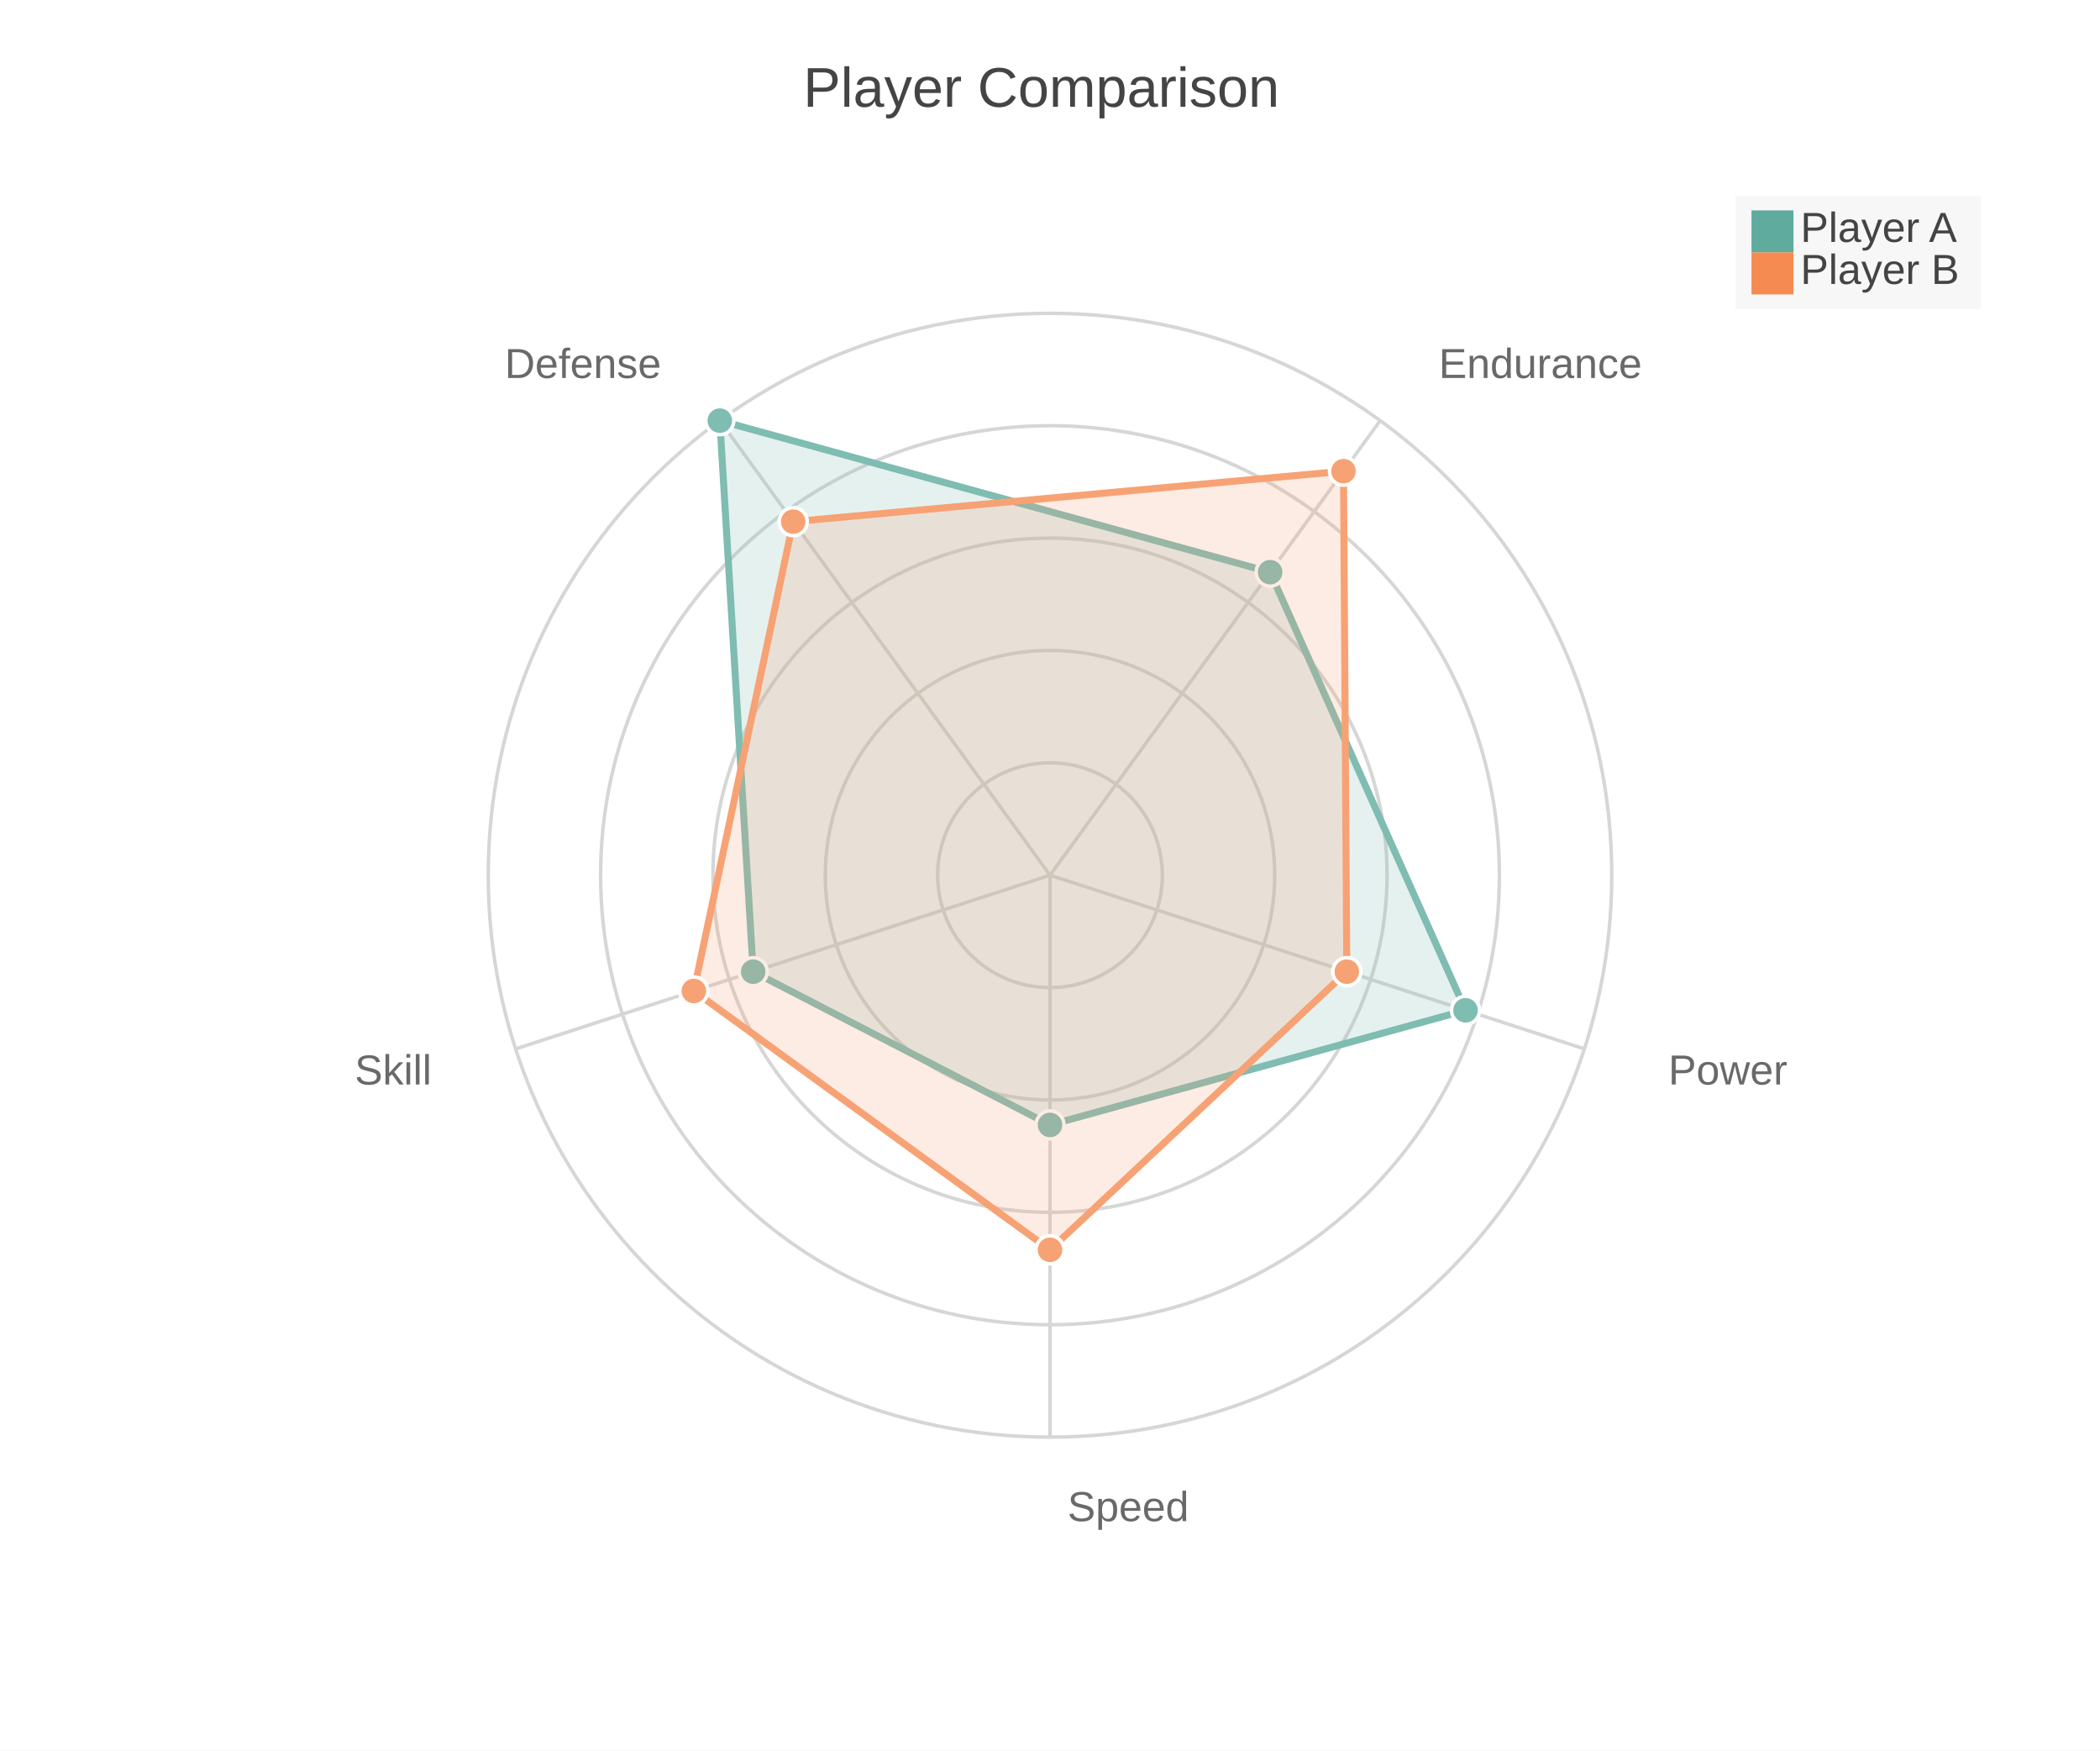
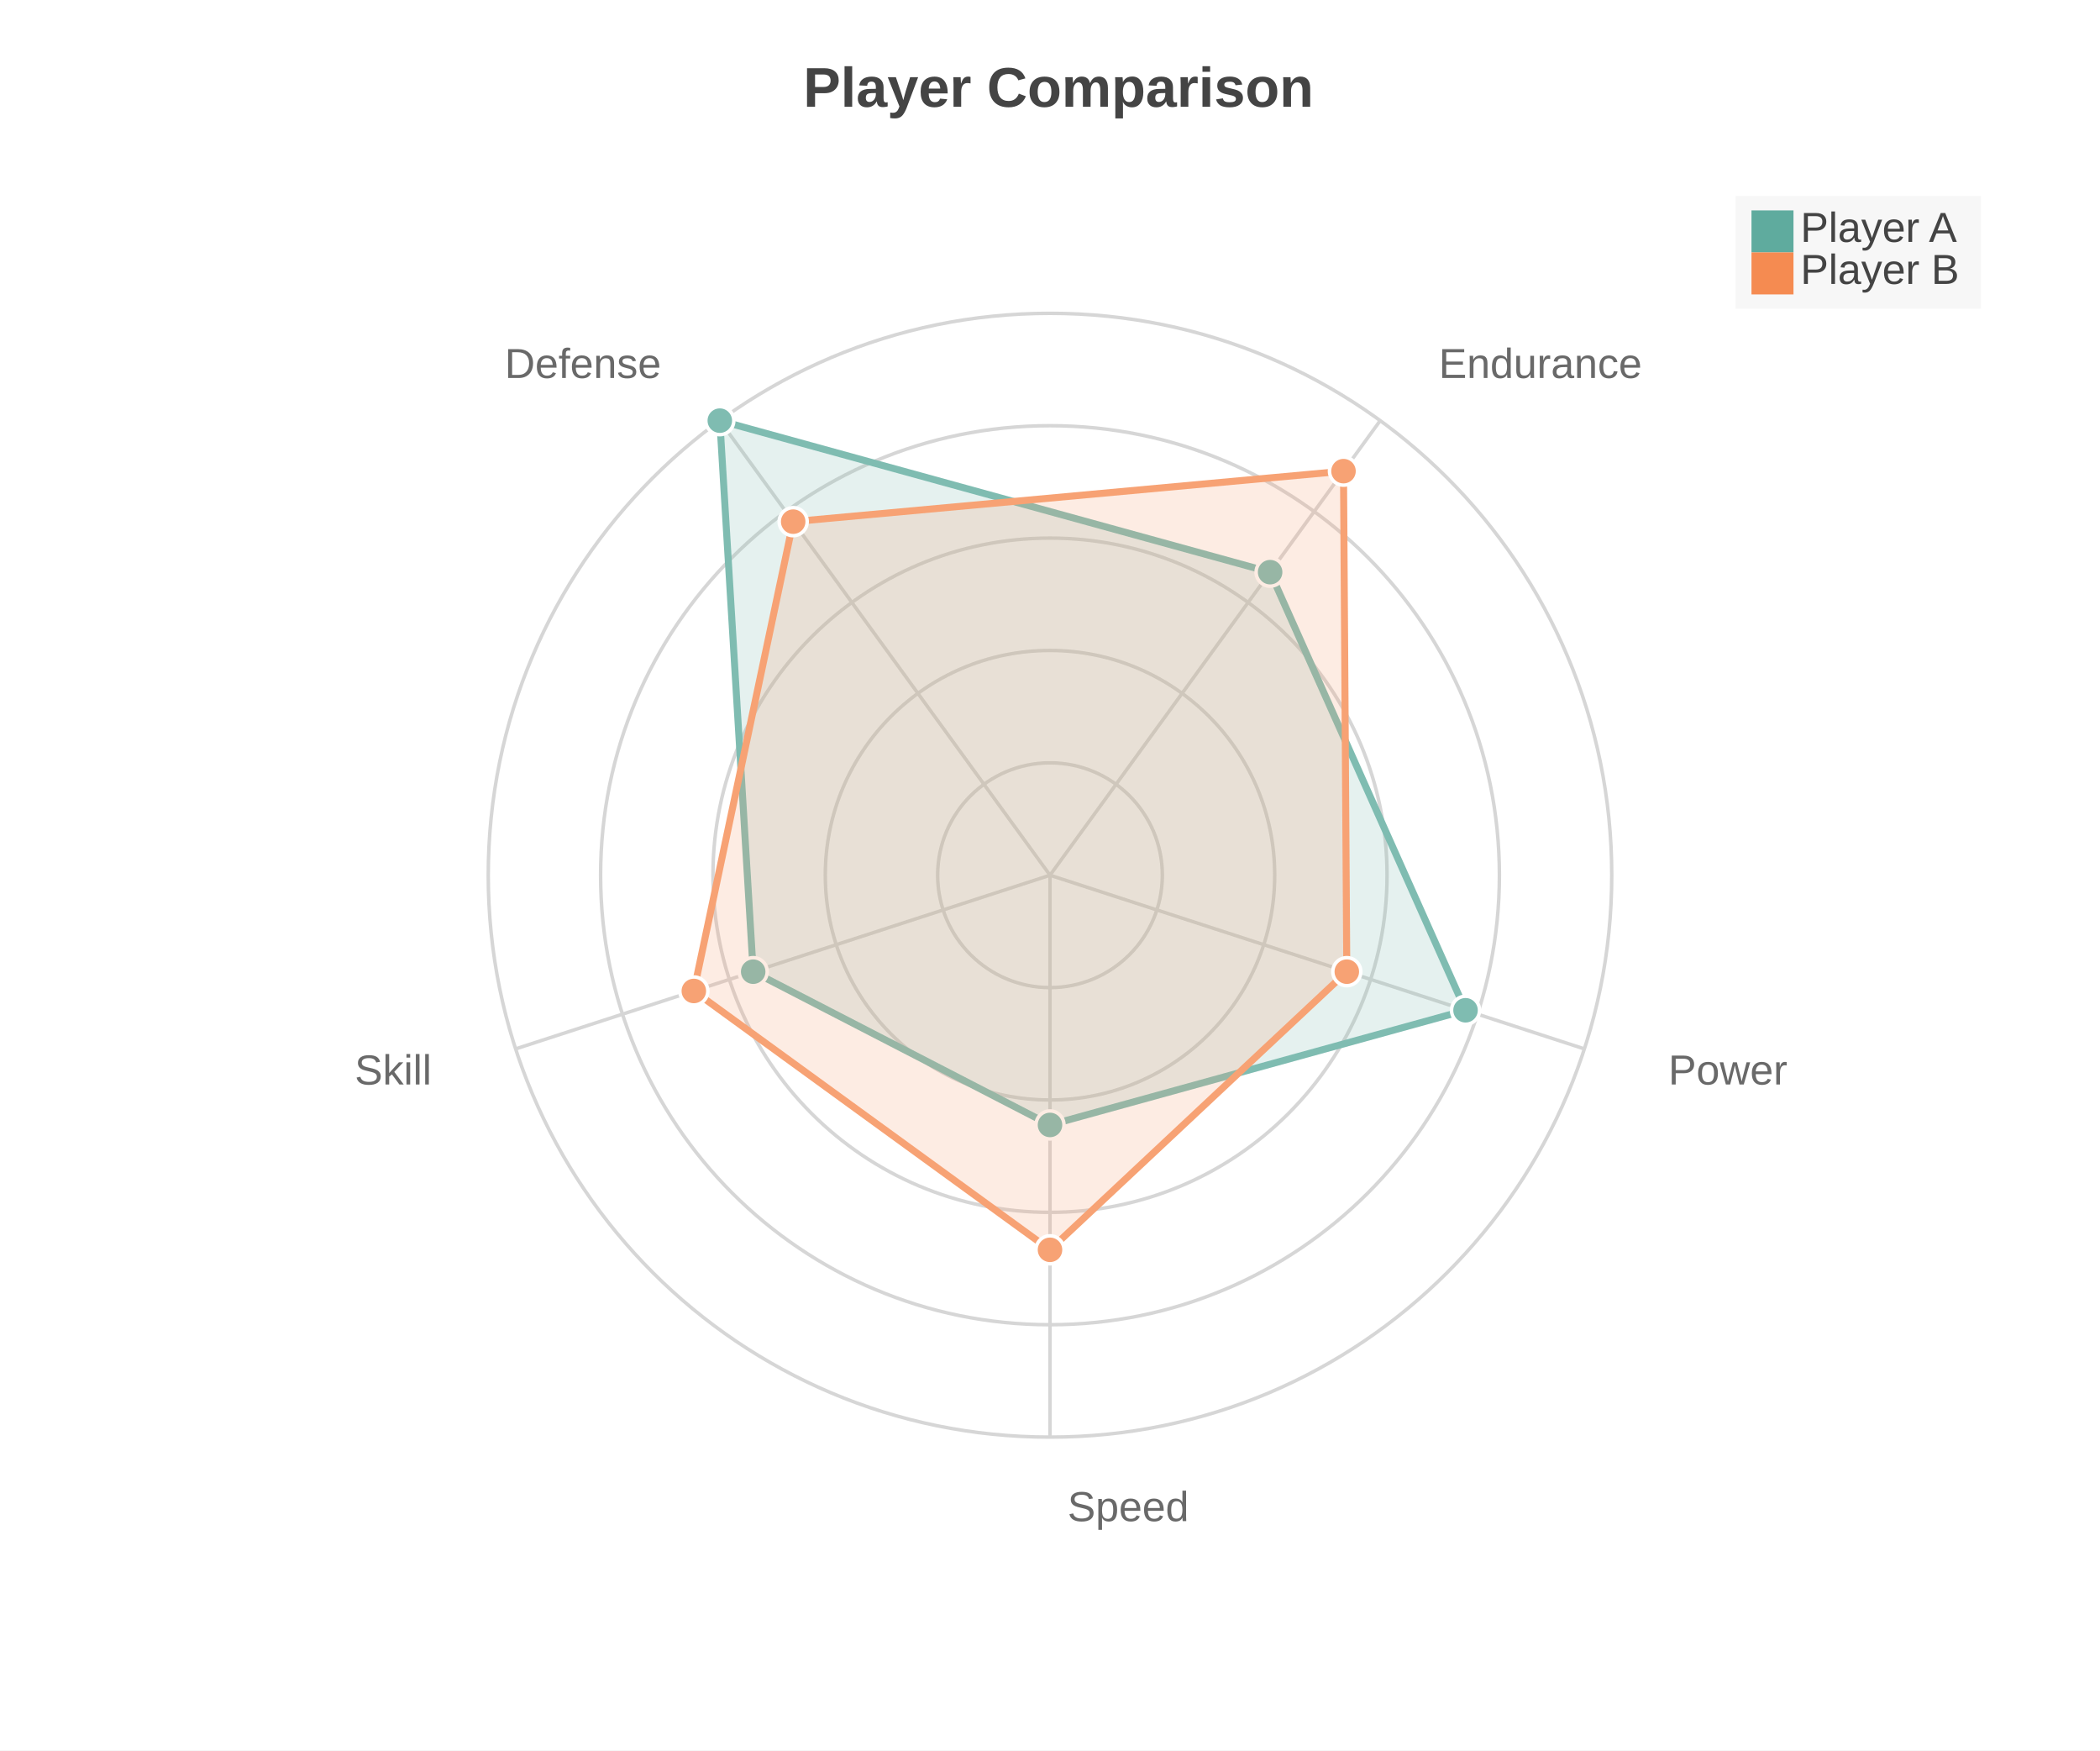
<svg xmlns="http://www.w3.org/2000/svg" width="600" height="500" viewBox="0 0 600 500">
  <path fill="#FFFFFF" d="M0 0 h600 v500 h-600 v-500Z" />
-   <text transform="translate(-70.5, 18)" fill="#444444" font-family="Arial" font-weight="normal" font-size="16" x="300.0" y="12.5">Player Comparison</text>
+   <text transform="translate(-70.5, 18)" fill="#444444" font-family="Arial" font-weight="bold" font-size="16" x="300.0" y="12.5">Player Comparison</text>
  <defs>
    <clipPath id="plot-clip">
      <rect x="0" y="0" width="540.0" height="423.0" />
    </clipPath>
  </defs>
  <g opacity="0.8" transform="">
    <circle cx="300.0" cy="250.0" r="32.1" fill="none" stroke="#CCCCCC" stroke-width="1" />
    <circle cx="300.0" cy="250.0" r="64.2" fill="none" stroke="#CCCCCC" stroke-width="1" />
    <circle cx="300.0" cy="250.0" r="96.3" fill="none" stroke="#CCCCCC" stroke-width="1" />
    <circle cx="300.0" cy="250.0" r="128.4" fill="none" stroke="#CCCCCC" stroke-width="1" />
    <circle cx="300.0" cy="250.0" r="160.5" fill="none" stroke="#CCCCCC" stroke-width="1" />
    <path d="M300.0 250.0 L300.0 410.5" stroke="#CCCCCC" stroke-width="1" />
    <text x="305.0" y="434.5" fill="#444444" font-size="12" font-family="Arial" text-anchor="start">Speed</text>
    <path d="M300.0 250.0 L452.645 299.597" stroke="#CCCCCC" stroke-width="1" />
    <text x="476.666" y="309.778" fill="#444444" font-size="12" font-family="Arial" text-anchor="start">Power</text>
    <path d="M300.0 250.0 L394.34 120.153" stroke="#CCCCCC" stroke-width="1" />
    <text x="411.095" y="107.972" fill="#444444" font-size="12" font-family="Arial" text-anchor="start">Endurance</text>
    <path d="M300.0 250.0 L205.66 120.153" stroke="#CCCCCC" stroke-width="1" />
    <text x="188.905" y="107.972" fill="#444444" font-size="12" font-family="Arial" text-anchor="end">Defense</text>
    <path d="M300.0 250.0 L147.355 299.597" stroke="#CCCCCC" stroke-width="1" />
    <text x="123.334" y="309.778" fill="#444444" font-size="12" font-family="Arial" text-anchor="end">Skill</text>
    <path d="M300.0,321.333 418.724,288.576 362.893,163.435 205.66,120.153 215.197,277.554 Z" fill="#5fab9e" fill-opacity="0.2" stroke="#5fab9e" stroke-width="2" />
    <circle cx="300.0" cy="321.333" r="4" fill="#5fab9e" stroke="white" stroke-width="1" />
    <circle cx="418.724" cy="288.576" r="4" fill="#5fab9e" stroke="white" stroke-width="1" />
    <circle cx="362.893" cy="163.435" r="4" fill="#5fab9e" stroke="white" stroke-width="1" />
    <circle cx="205.66" cy="120.153" r="4" fill="#5fab9e" stroke="white" stroke-width="1" />
    <circle cx="215.197" cy="277.554" r="4" fill="#5fab9e" stroke="white" stroke-width="1" />
    <path d="M300.0,357.0 384.803,277.554 383.857,134.58 226.625,149.008 198.237,283.065 Z" fill="#f58b51" fill-opacity="0.2" stroke="#f58b51" stroke-width="2" />
    <circle cx="300.0" cy="357.0" r="4" fill="#f58b51" stroke="white" stroke-width="1" />
    <circle cx="384.803" cy="277.554" r="4" fill="#f58b51" stroke="white" stroke-width="1" />
    <circle cx="383.857" cy="134.58" r="4" fill="#f58b51" stroke="white" stroke-width="1" />
    <circle cx="226.625" cy="149.008" r="4" fill="#f58b51" stroke="white" stroke-width="1" />
    <circle cx="198.237" cy="283.065" r="4" fill="#f58b51" stroke="white" stroke-width="1" />
  </g>
  <g>
    <rect transform="translate(-4.575, -2.1)" x="500.425" y="58.1" width="70.15" height="32.2" fill="#f5f5f5" fill-opacity="0.85" stroke="none" />
    <g>
      <rect y="60.1" x="500.425" width="12" height="12" fill="#5fab9e" />
      <text y="69.1" x="514.425" font-size="12" font-family="Arial" fill="#444444">Player A</text>
    </g>
    <g>
      <rect y="72.1" x="500.425" width="12" height="12" fill="#f58b51" />
      <text y="81.1" x="514.425" font-size="12" font-family="Arial" fill="#444444">Player B</text>
    </g>
  </g>
</svg>
